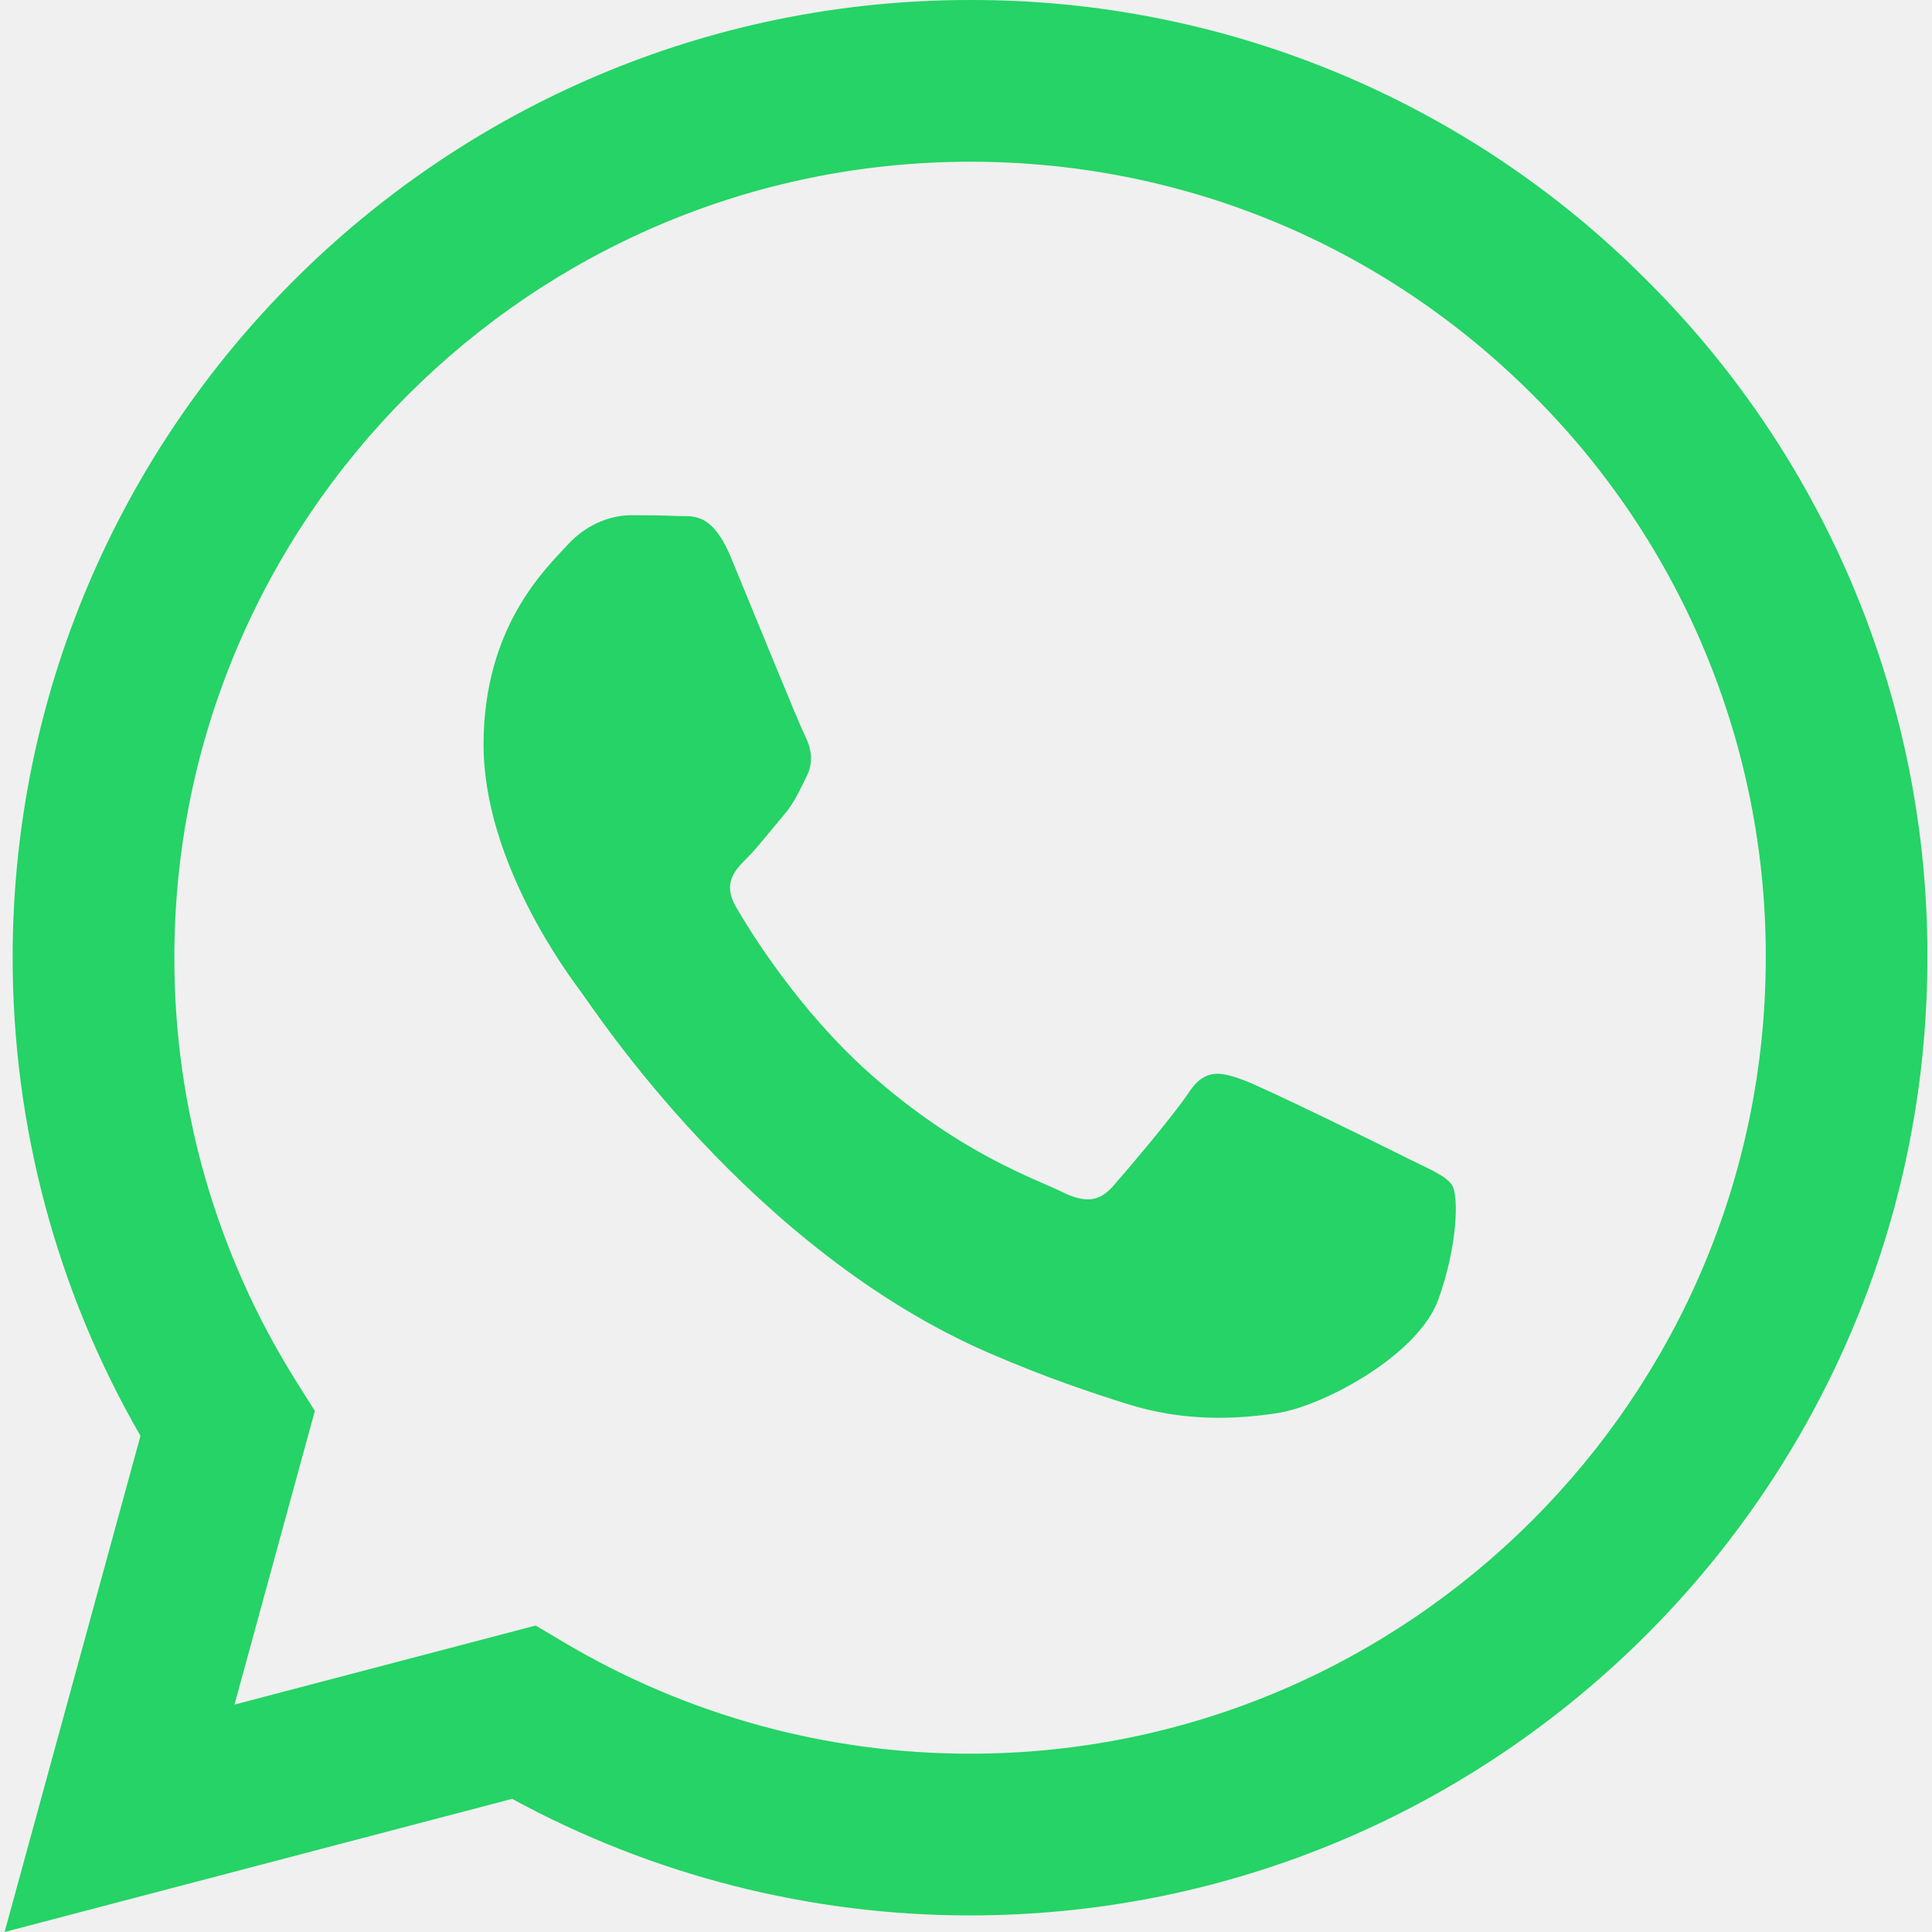
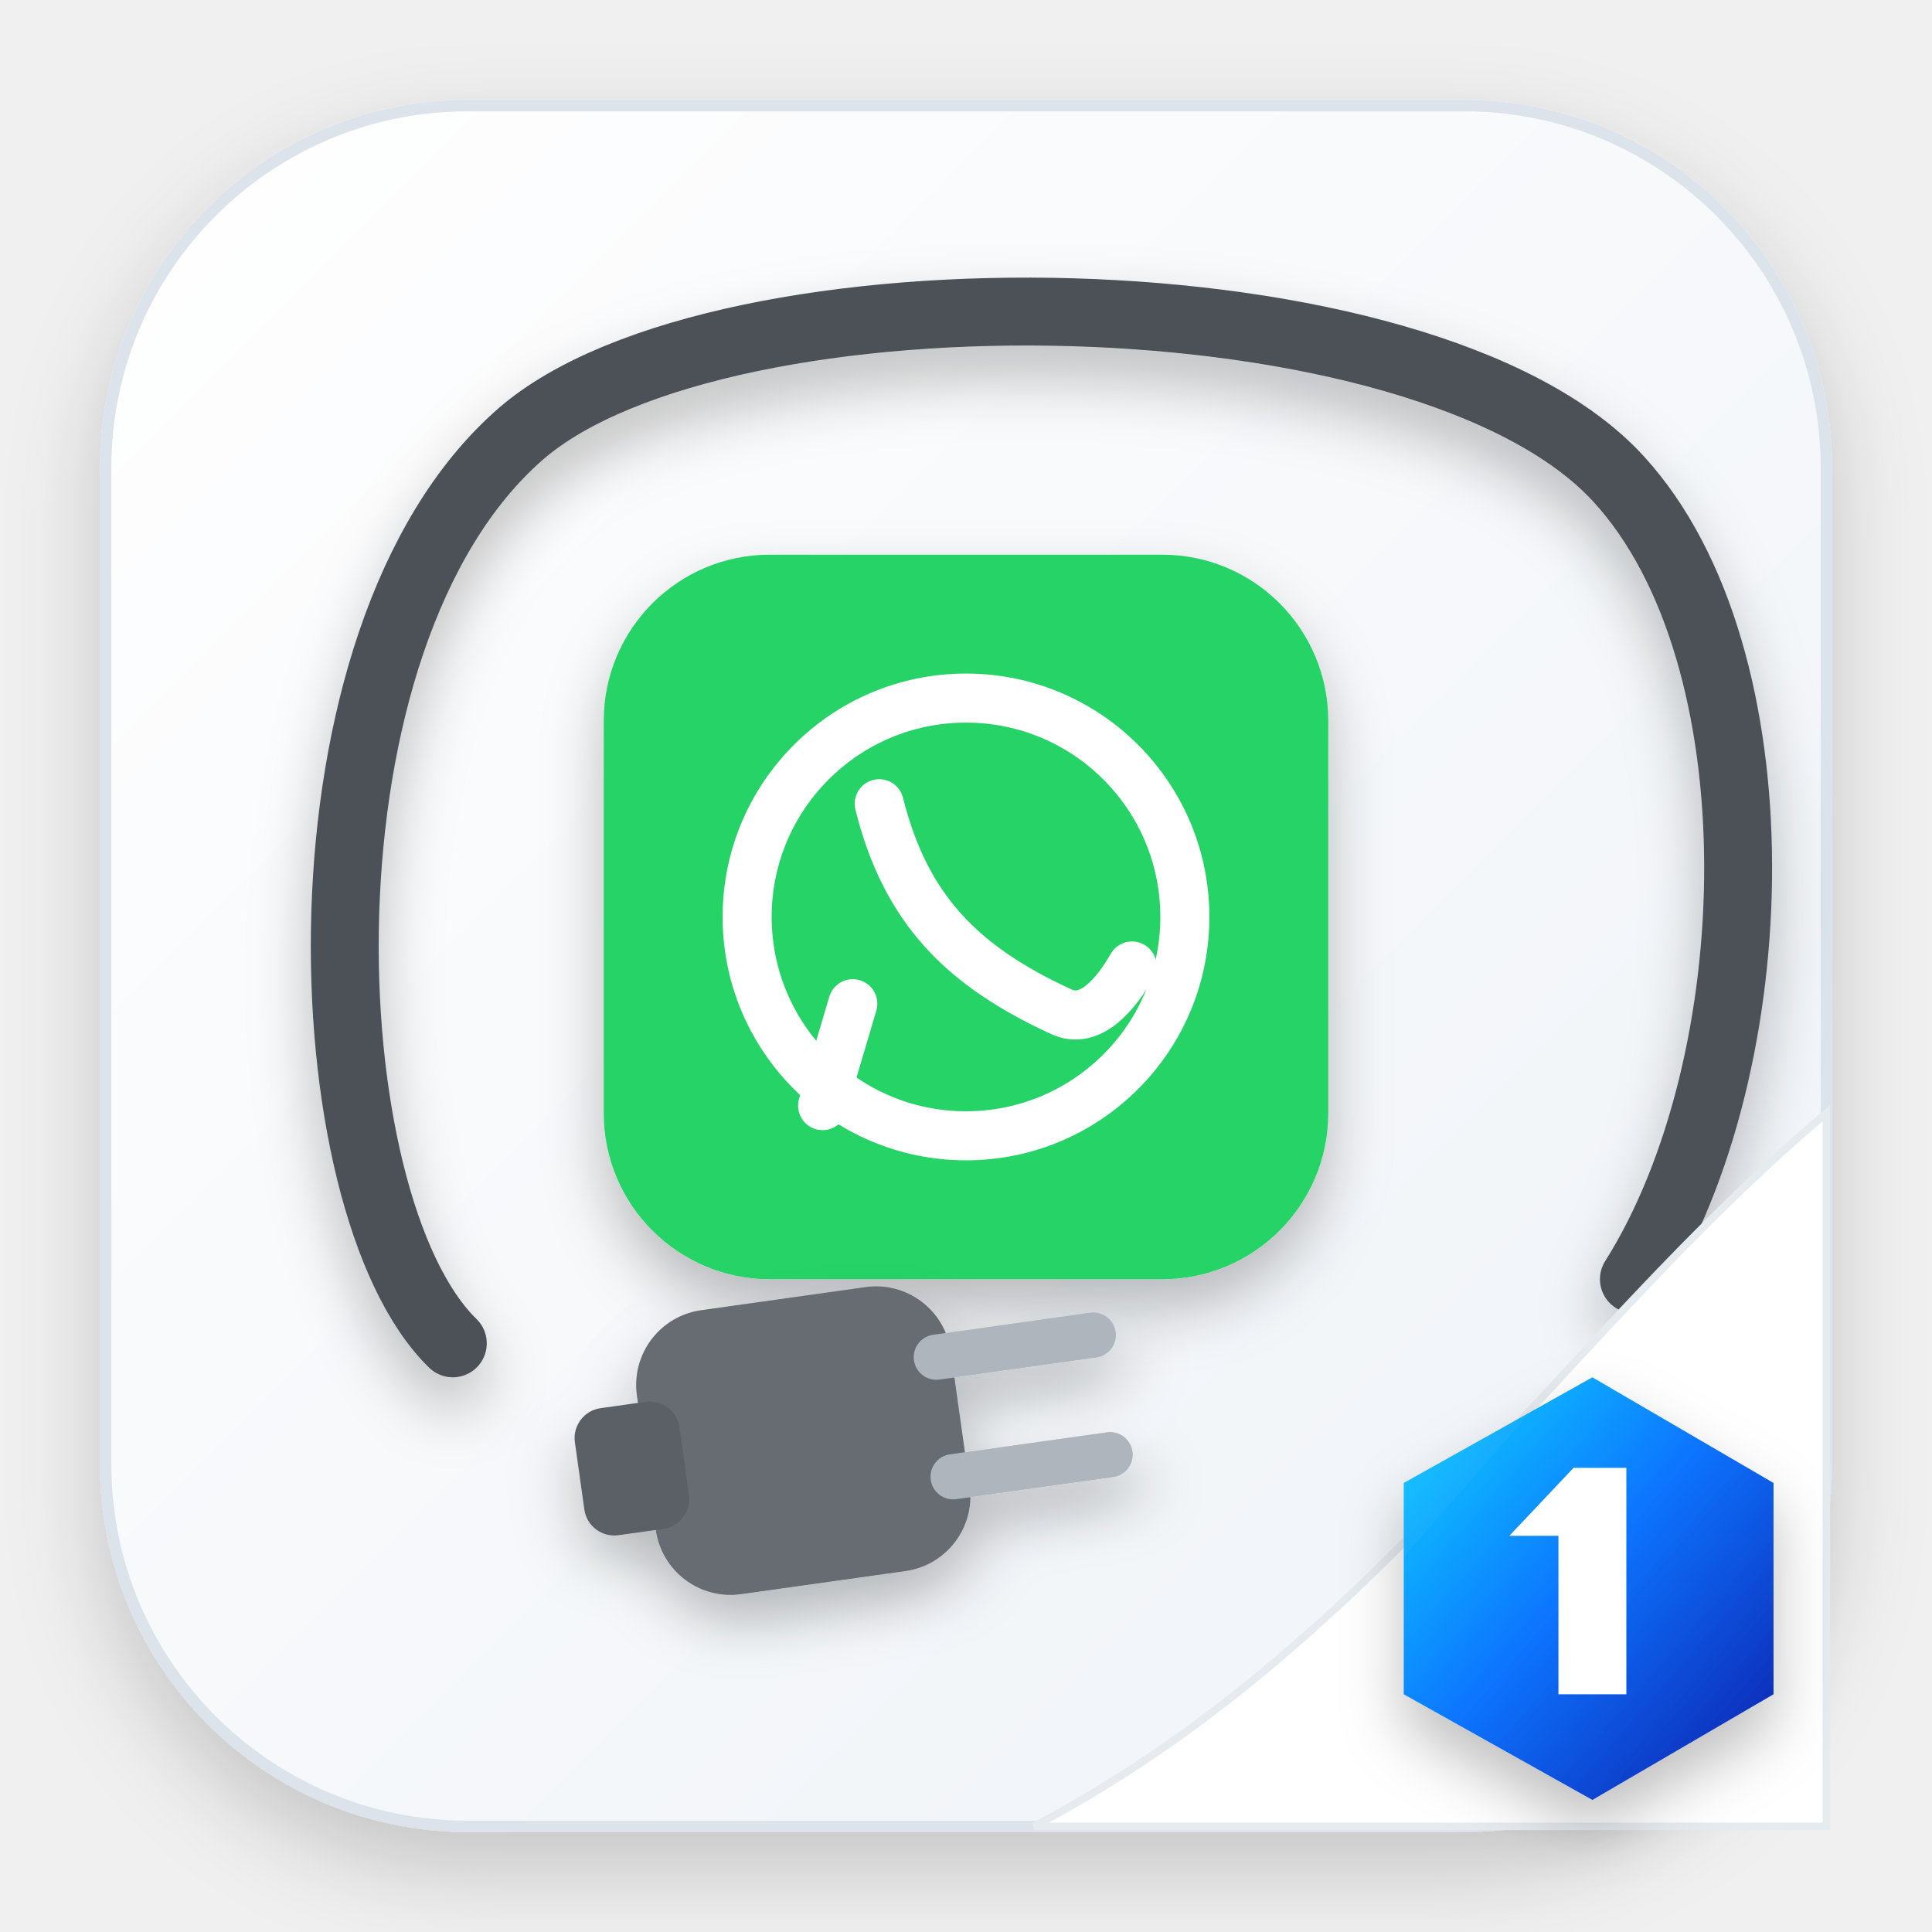
- <svg xmlns="http://www.w3.org/2000/svg" role="img" viewBox="0 0 24 24">
-   <path fill="#25D366" d="M17.472 14.382c-.297-.149-1.758-.867-2.03-.967-.273-.099-.471-.148-.67.15-.197.297-.767.966-.94 1.164-.173.199-.347.223-.644.075-.297-.15-1.255-.463-2.39-1.475-.883-.788-1.48-1.761-1.653-2.059-.173-.297-.018-.458.13-.606.134-.133.298-.347.446-.52.149-.174.198-.298.298-.497.099-.198.05-.371-.025-.52-.075-.149-.669-1.612-.916-2.207-.242-.579-.487-.5-.669-.51-.173-.008-.371-.01-.57-.01-.198 0-.52.074-.792.372-.272.297-1.04 1.016-1.04 2.479 0 1.462 1.065 2.875 1.213 3.074.149.198 2.096 3.2 5.077 4.487.709.306 1.262.489 1.694.625.712.227 1.36.195 1.871.118.571-.085 1.758-.719 2.006-1.413.248-.694.248-1.289.173-1.413-.074-.124-.272-.198-.57-.347m-5.421 7.403h-.004a9.87 9.87 0 01-5.031-1.378l-.361-.214-3.741.982.998-3.648-.235-.374a9.86 9.86 0 01-1.51-5.26c.001-5.45 4.436-9.884 9.888-9.884 2.64 0 5.122 1.03 6.988 2.898a9.825 9.825 0 012.893 6.994c-.003 5.45-4.437 9.884-9.885 9.884m8.413-18.297A11.815 11.815 0 0012.05 0C5.495 0 .16 5.335.157 11.892c0 2.096.547 4.142 1.588 5.945L.057 24l6.305-1.654a11.882 11.882 0 005.683 1.448h.005c6.554 0 11.89-5.335 11.893-11.893a11.821 11.821 0 00-3.48-8.413Z" />
+ <svg xmlns="http://www.w3.org/2000/svg" viewBox="0 0 512 512" role="img" aria-label="WhatsApp connector">
+   <defs>
+     <linearGradient id="bg" x1="0" y1="0" x2="1" y2="1">
+       <stop stop-color="#fff" />
+       <stop offset="1" stop-color="#eef2f7" />
+     </linearGradient>
+     <linearGradient id="one" x1="0" y1="0" x2="1" y2="1">
+       <stop stop-color="#19d8ff" />
+       <stop offset=".48" stop-color="#0874ff" />
+       <stop offset="1" stop-color="#071ca8" />
+     </linearGradient>
+     <filter id="s" x="-30%" y="-30%" width="160%" height="160%">
+       <feDropShadow dx="0" dy="10" stdDeviation="12" flood-opacity=".18" />
+     </filter>
+     <filter id="ps" x="-40%" y="-40%" width="180%" height="180%">
+       <feDropShadow dx="0" dy="8" stdDeviation="8" flood-opacity=".25" />
+     </filter>
+   </defs>
+   <rect x="28" y="28" width="456" height="456" rx="96" fill="url(#bg)" stroke="#dce3eb" stroke-width="3" filter="url(#s)" />
+   <path d="M120 356C82 319 76 169 138 115c53-46 240-44 291 12 43 47 40 155 4 212" fill="none" stroke="#4c5157" stroke-width="18" stroke-linecap="round" filter="url(#ps)" />
+   <g transform="translate(160 147)" filter="url(#ps)">
+     <rect width="192" height="192" rx="44" fill="#25D366" />
+     <circle cx="96" cy="96" r="58" fill="none" stroke="#fff" stroke-width="13" />
+     <path d="M58 146 66 119" stroke="#fff" stroke-width="13" stroke-linecap="round" />
+     <path d="M73 66c7 28 22 43 48 55 8 4 15-5 19-12" fill="none" stroke="#fff" stroke-width="13" stroke-linecap="round" />
+   </g>
+   <g filter="url(#ps)" transform="translate(166 350) rotate(-8)">
+     <rect x="0" y="0" width="84" height="76" rx="20" fill="#666c72" />
+     <rect x="-18" y="22" width="28" height="34" rx="8" fill="#5a6066" />
+     <rect x="74" y="15" width="54" height="12" rx="6" fill="#aeb5bc" />
+     <rect x="74" y="47" width="54" height="12" rx="6" fill="#aeb5bc" />
+   </g>
+   <path d="M274 484C365 436 413 355 484 295V484Z" fill="#fff" stroke="#e6ebf0" stroke-width="2" />
+   <g transform="translate(372 365)" filter="url(#ps)">
+     <path d="M50 0 98 28v56L50 112 0 84V28Z" fill="url(#one)" />
+     <path d="M45 24 28 42h13v42h18V24Z" fill="#fff" />
+   </g>
</svg>
